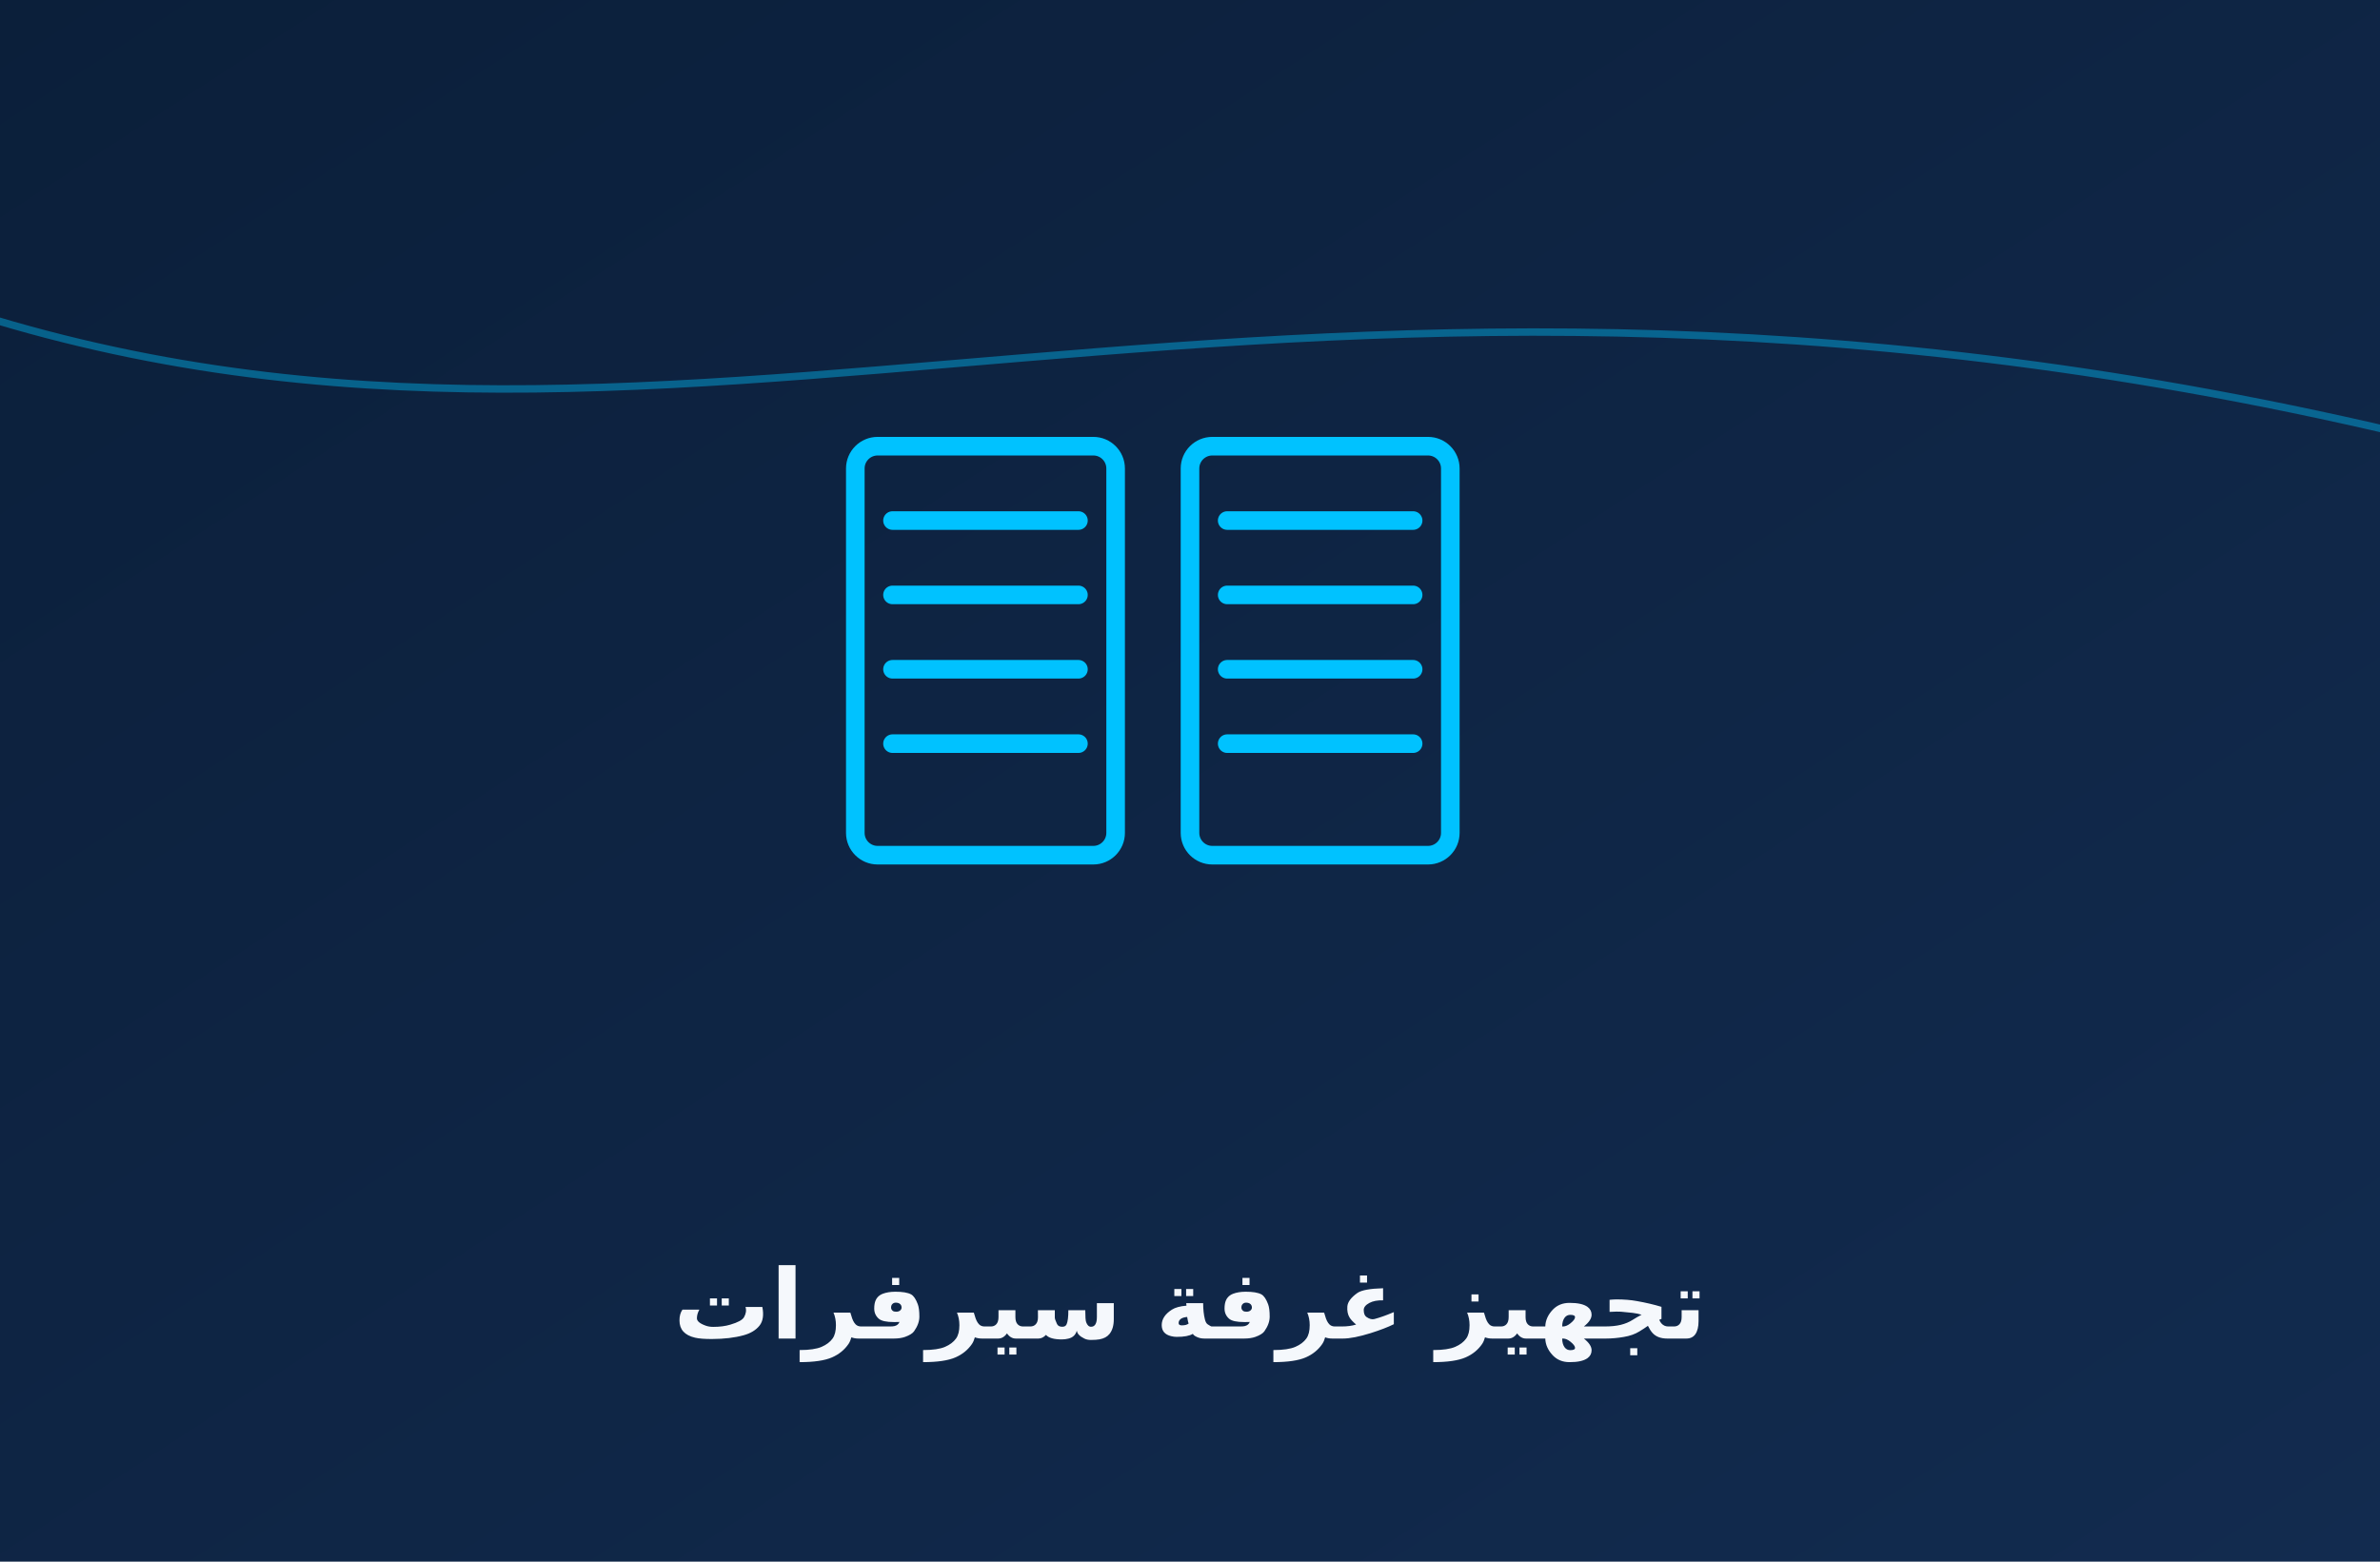
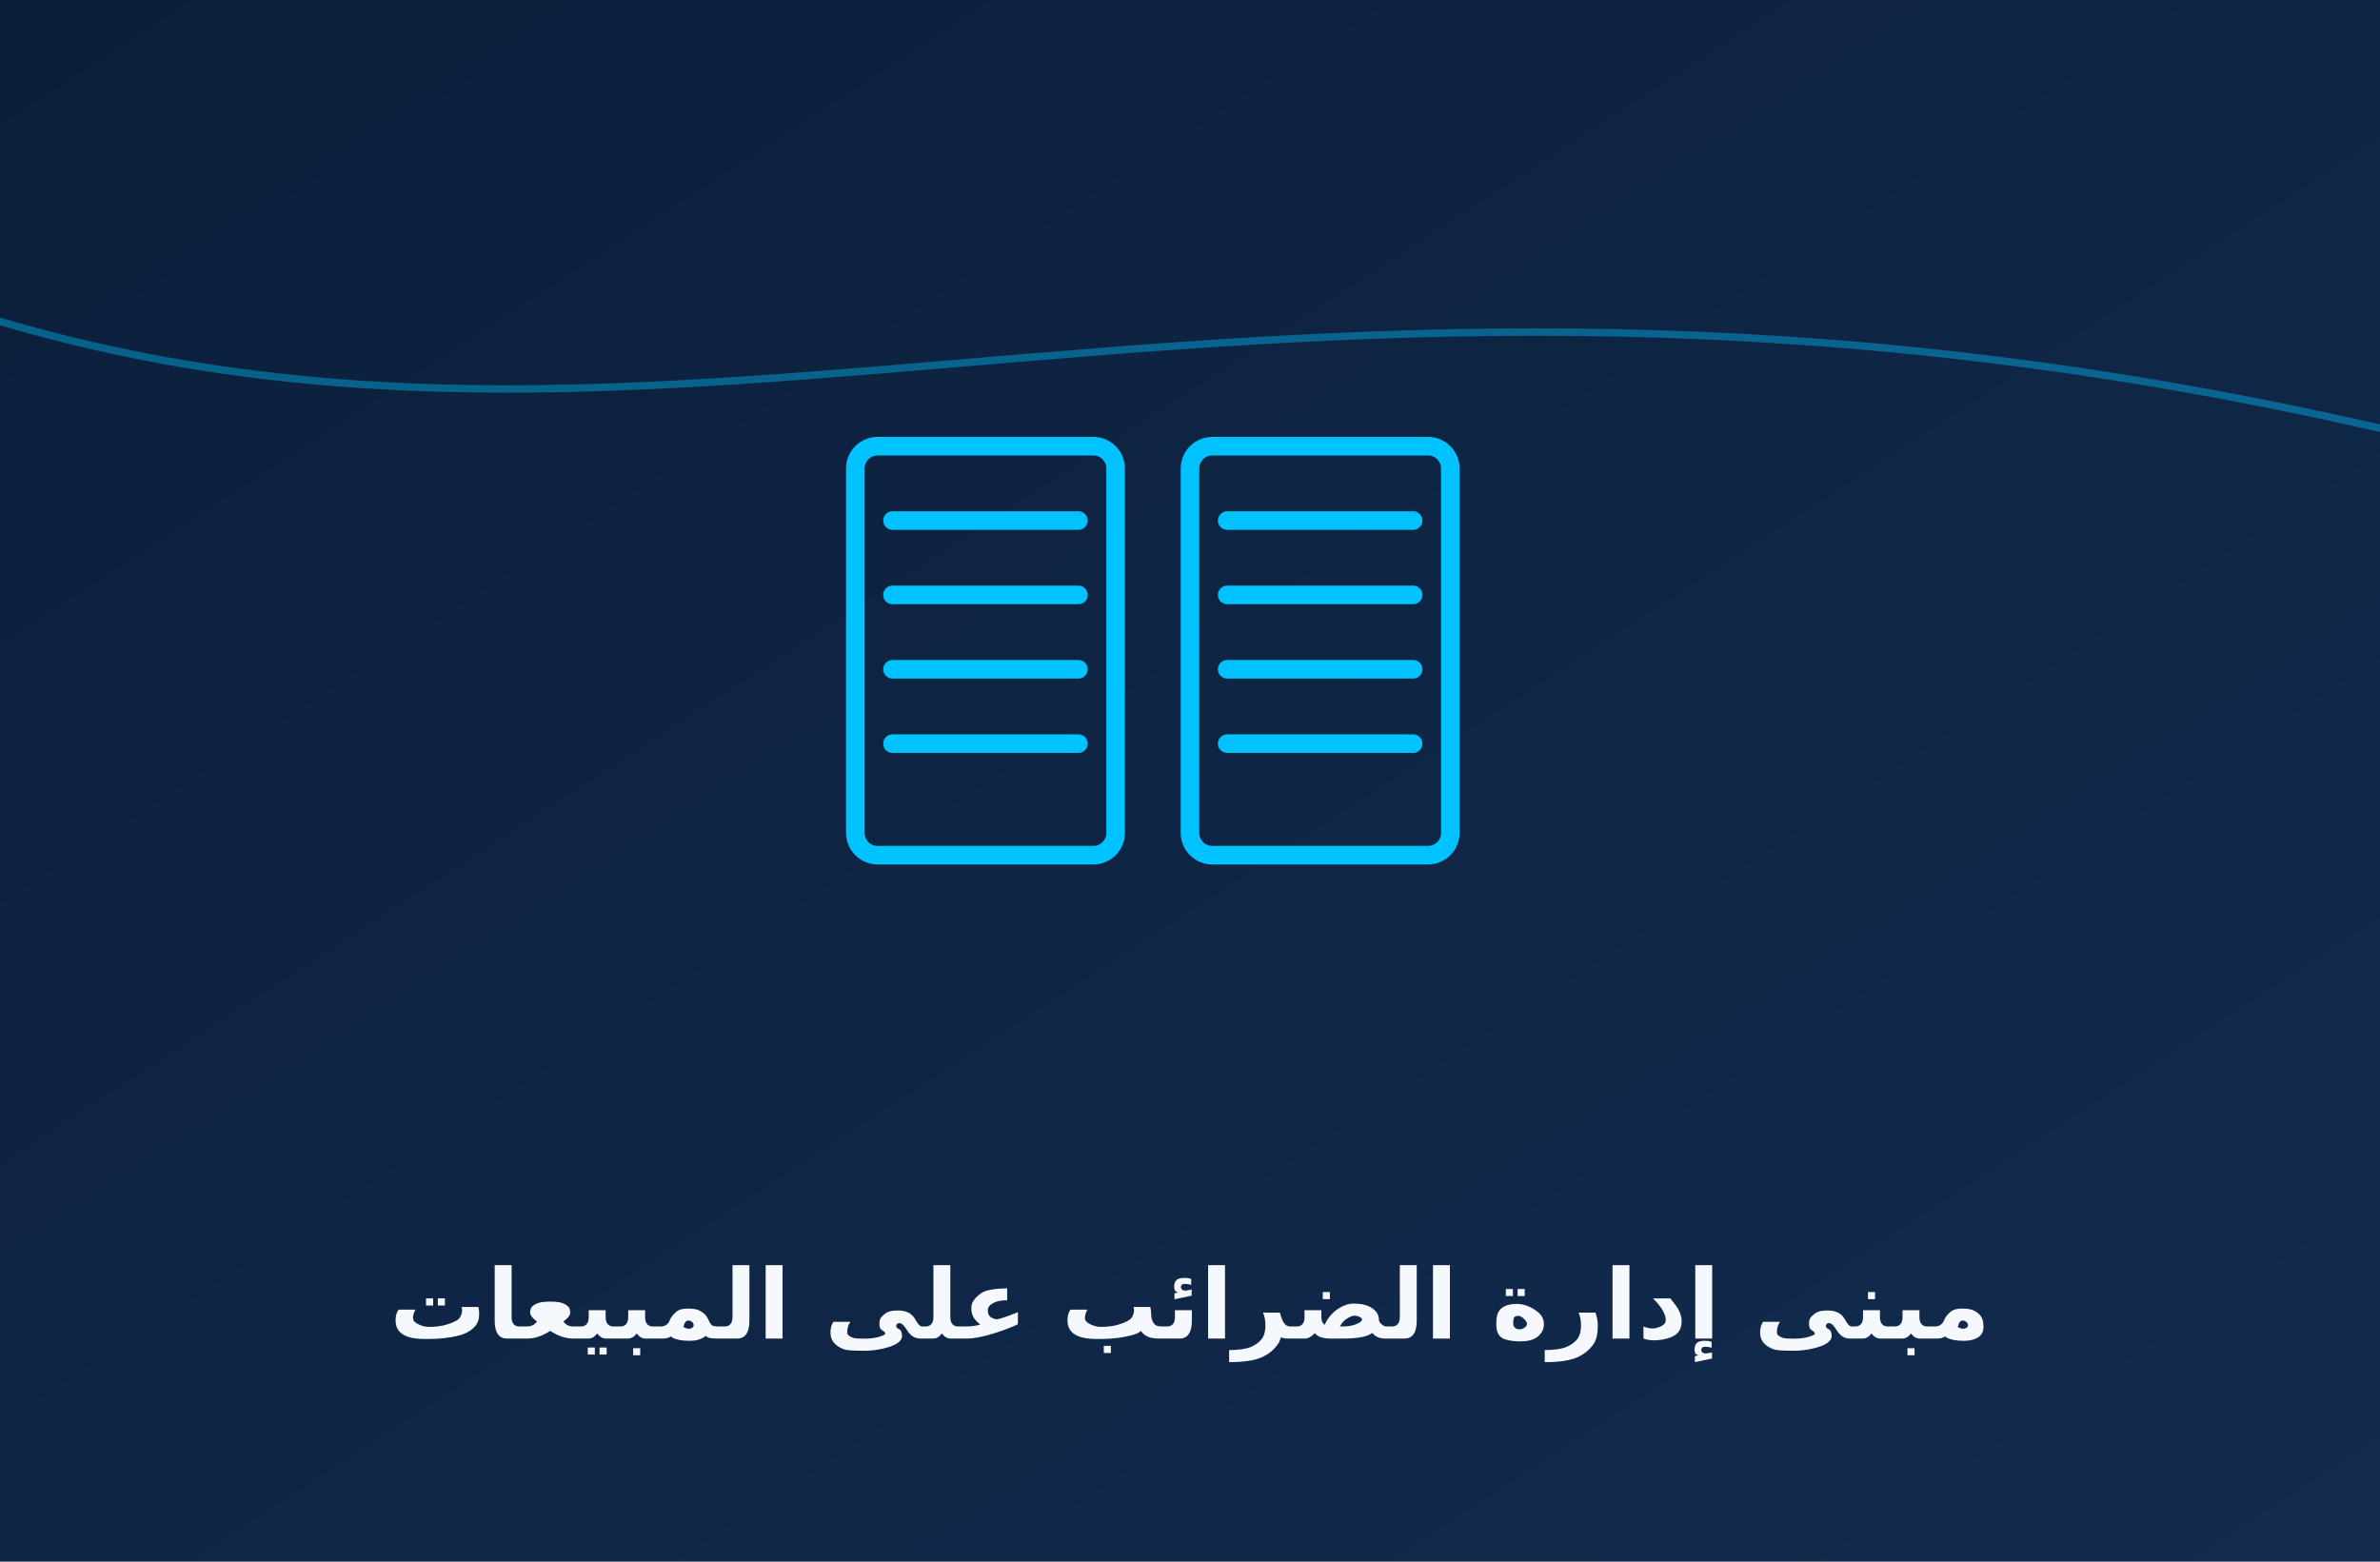
<svg xmlns="http://www.w3.org/2000/svg" viewBox="0 0 640 420" width="640" height="420">
  <defs>
    <linearGradient id="g4" x1="0" y1="0" x2="1" y2="1">
      <stop offset="0%" stop-color="#0B1F3A" />
      <stop offset="100%" stop-color="#122B4F" />
    </linearGradient>
  </defs>
  <rect width="640" height="420" fill="url(#g4)" />
  <g opacity="0.4" stroke="#00C2FF" stroke-width="2" fill="none">
    <path d="M-20 80 C 180 150, 340 40, 660 120" />
  </g>
  <g transform="translate(230,120)" stroke="#00C2FF" stroke-width="5" fill="none" stroke-linecap="round" stroke-linejoin="round">
    <rect x="0" y="0" width="70" height="110" rx="6" />
    <rect x="90" y="0" width="70" height="110" rx="6" />
    <path d="M10 20 h50 M10 40 h50 M10 60 h50 M10 80 h50" />
    <path d="M100 20 h50 M100 40 h50 M100 60 h50 M100 80 h50" />
  </g>
-   <text x="320" y="360" text-anchor="middle" font-family="'Cairo',Arial,sans-serif" font-size="26" font-weight="800" fill="#F5F8FC">تجهيز غرفة سيرفرات</text>
+   <text x="320" y="360" text-anchor="middle" font-family="'Cairo',Arial,sans-serif" font-size="26" font-weight="800" fill="#F5F8FC">مبنى إدارة الضرائب على المبيعات</text>
</svg>
